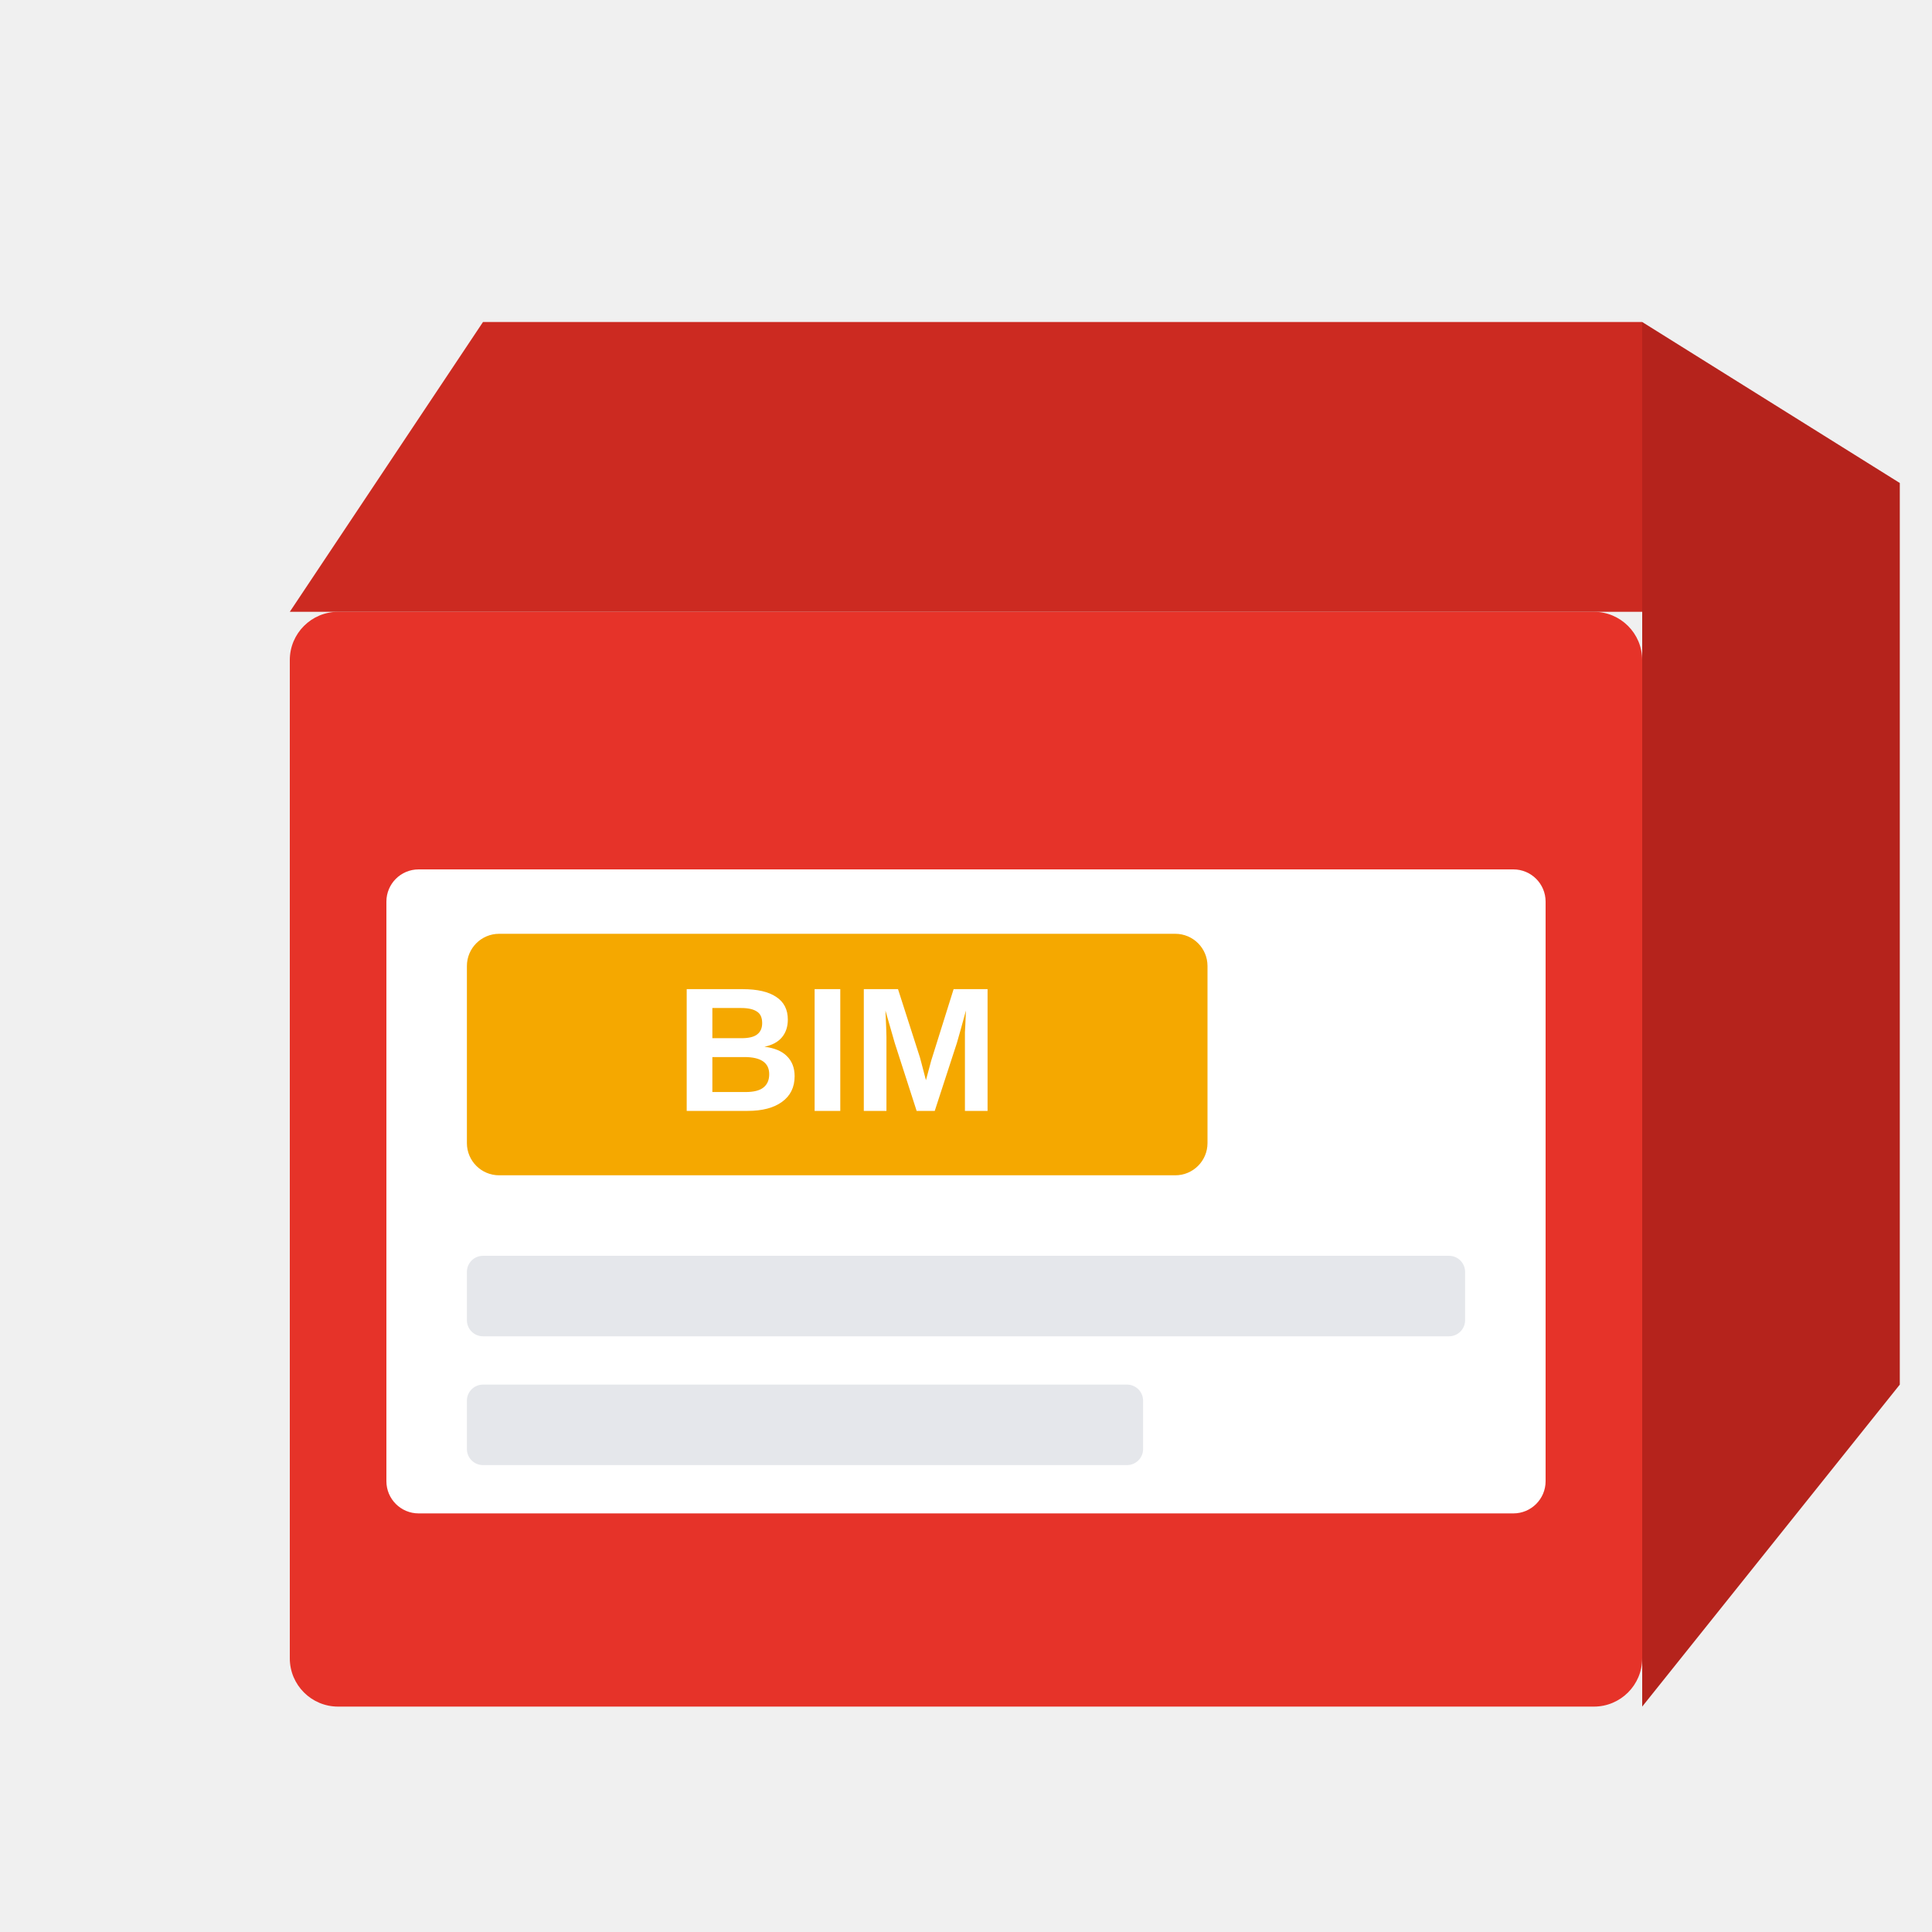
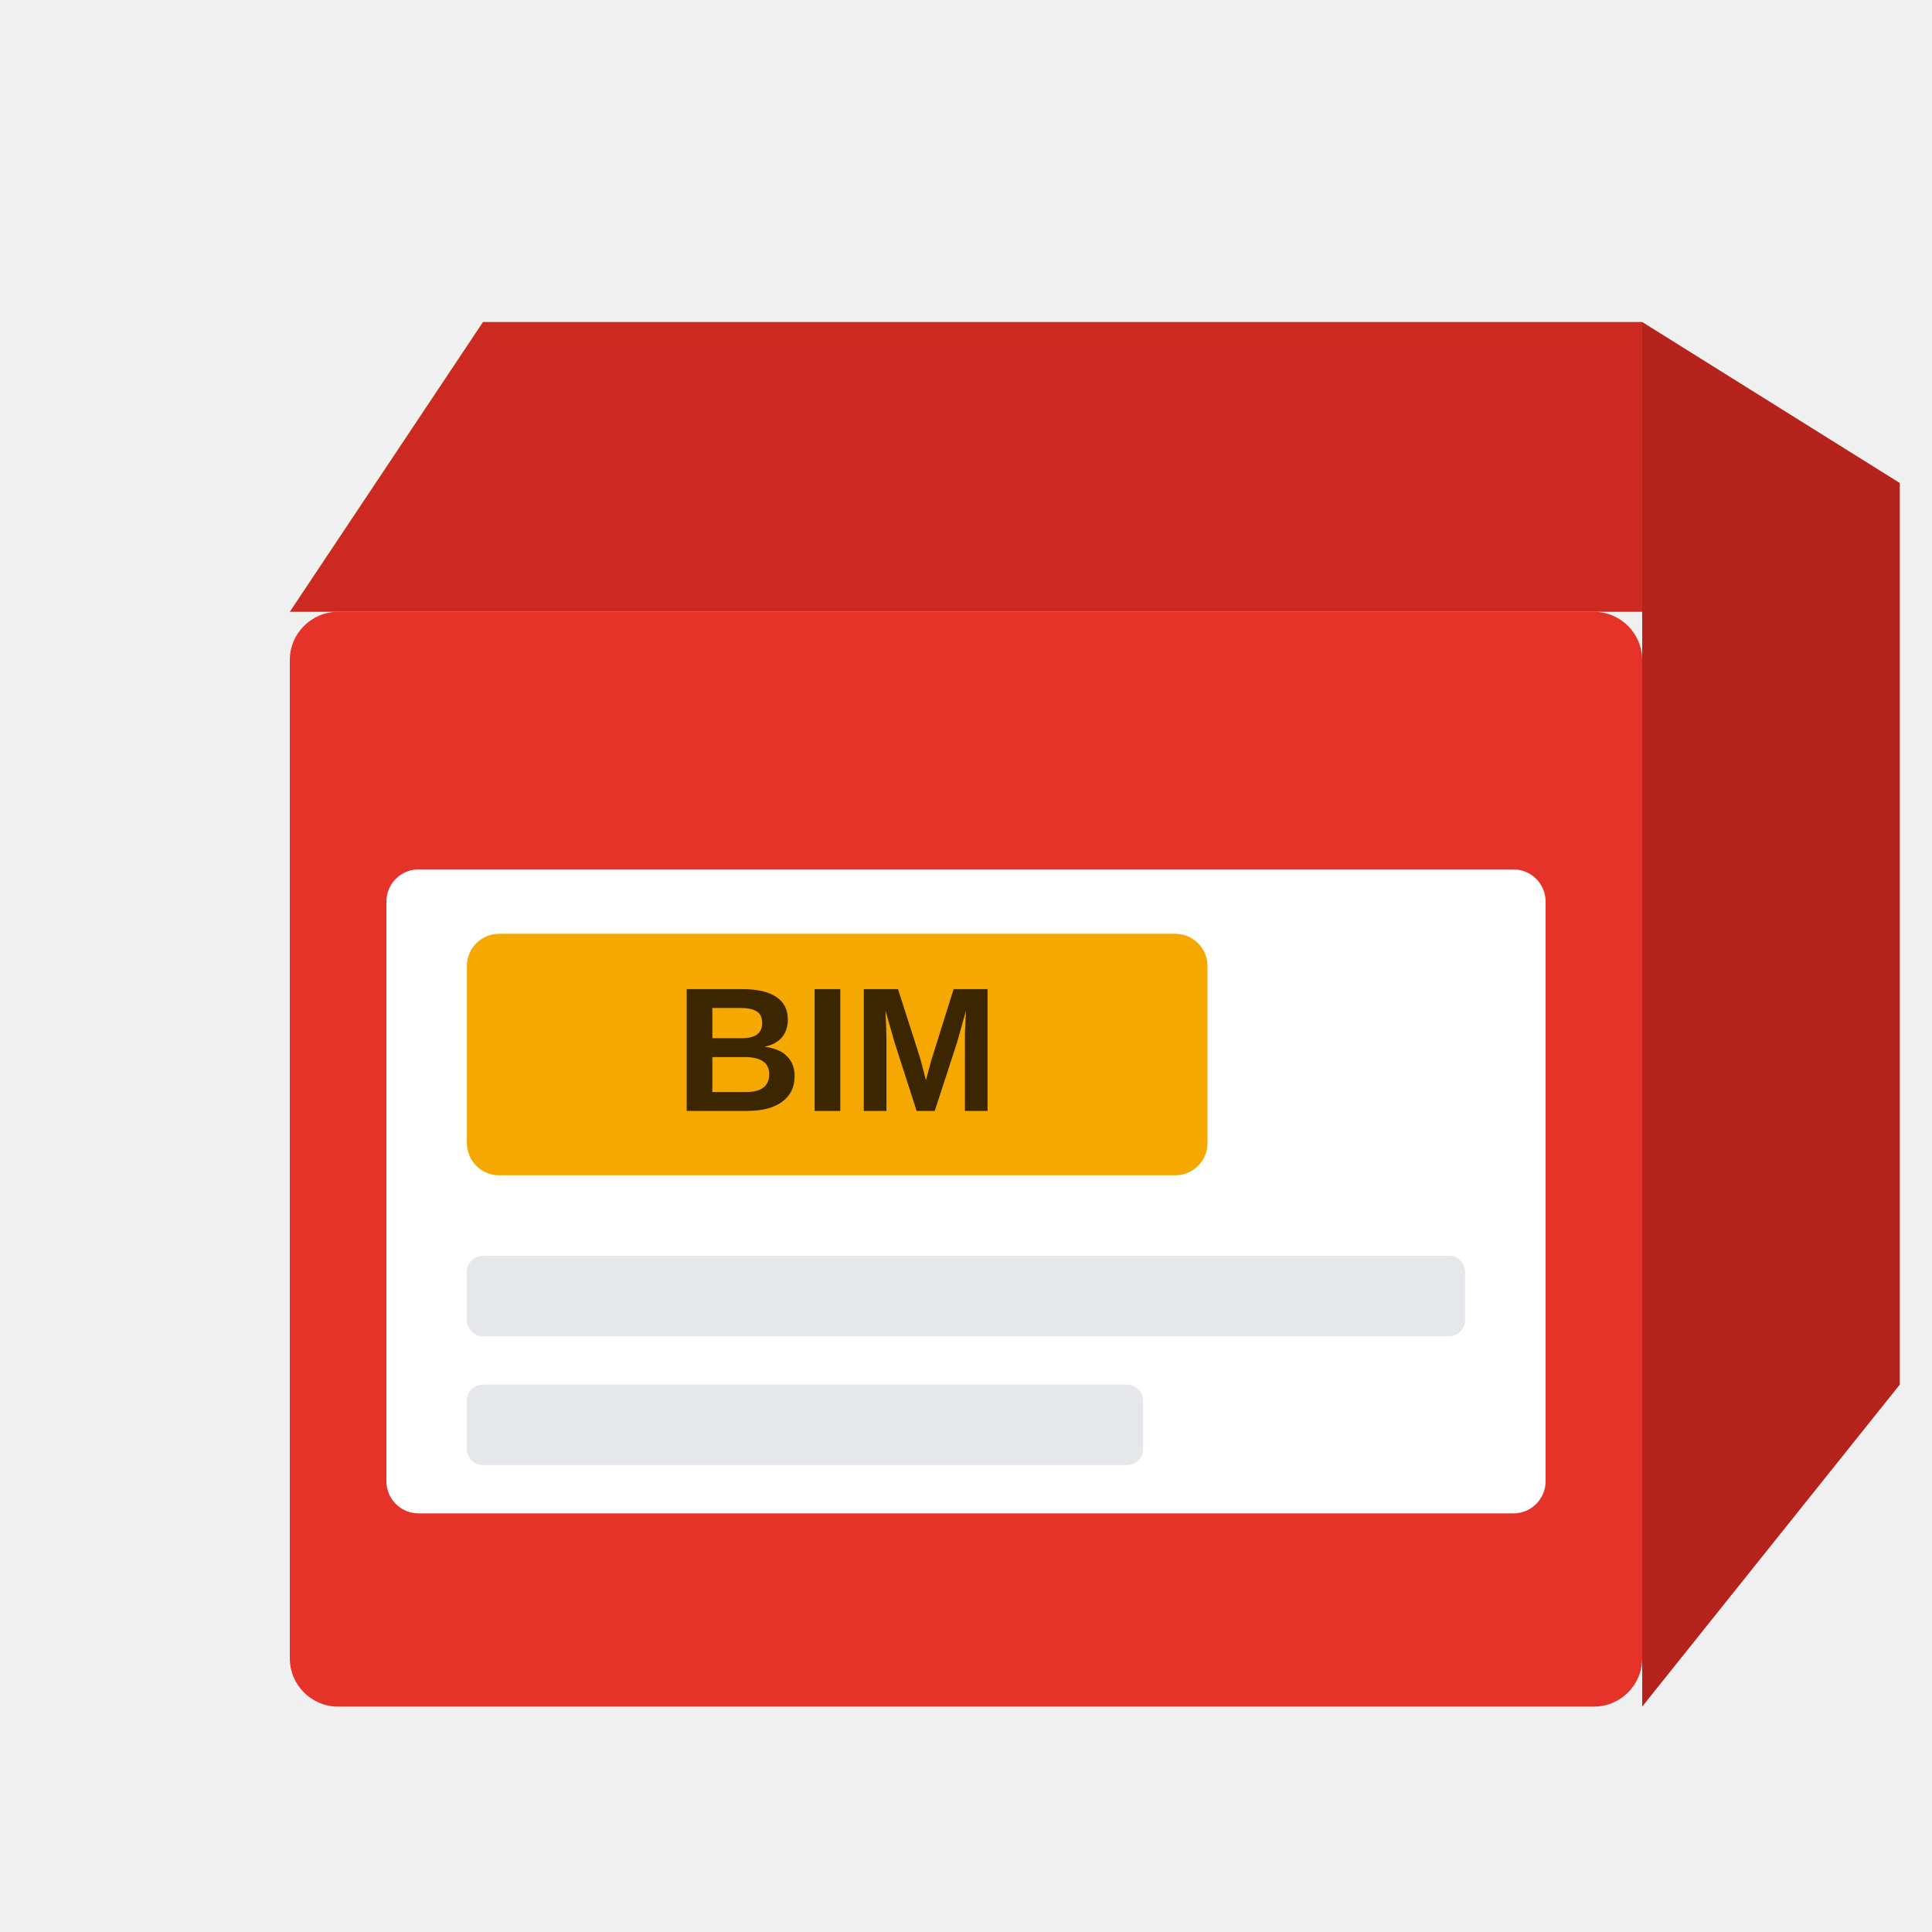
<svg xmlns="http://www.w3.org/2000/svg" width="32" height="32" viewBox="0 0 120 120">
  <rect x="18" y="38" width="84" height="68" rx="3" fill="#e63329" />
  <polygon points="18,38 30,20 102,20 102,38" fill="#cc2a21" />
  <polygon points="102,20 118,30 118,86 102,106" fill="#b5231c" />
  <rect x="24" y="54" width="72" height="40" rx="2" fill="#fff" />
  <rect x="29" y="58" width="46" height="15" rx="2" fill="#f5a800" />
-   <text x="52" y="69" text-anchor="middle" font-family="Arial,sans-serif" font-weight="800" font-size="11" fill="white">BIM</text>
+   <text x="52" y="69" text-anchor="middle" font-family="Arial,sans-serif" font-weight="800" font-size="11" fill="#3b2600">BIM</text>
  <rect x="29" y="78" width="62" height="5" rx="1" fill="#e5e7eb" />
  <rect x="29" y="86" width="42" height="5" rx="1" fill="#e5e7eb" />
</svg>
